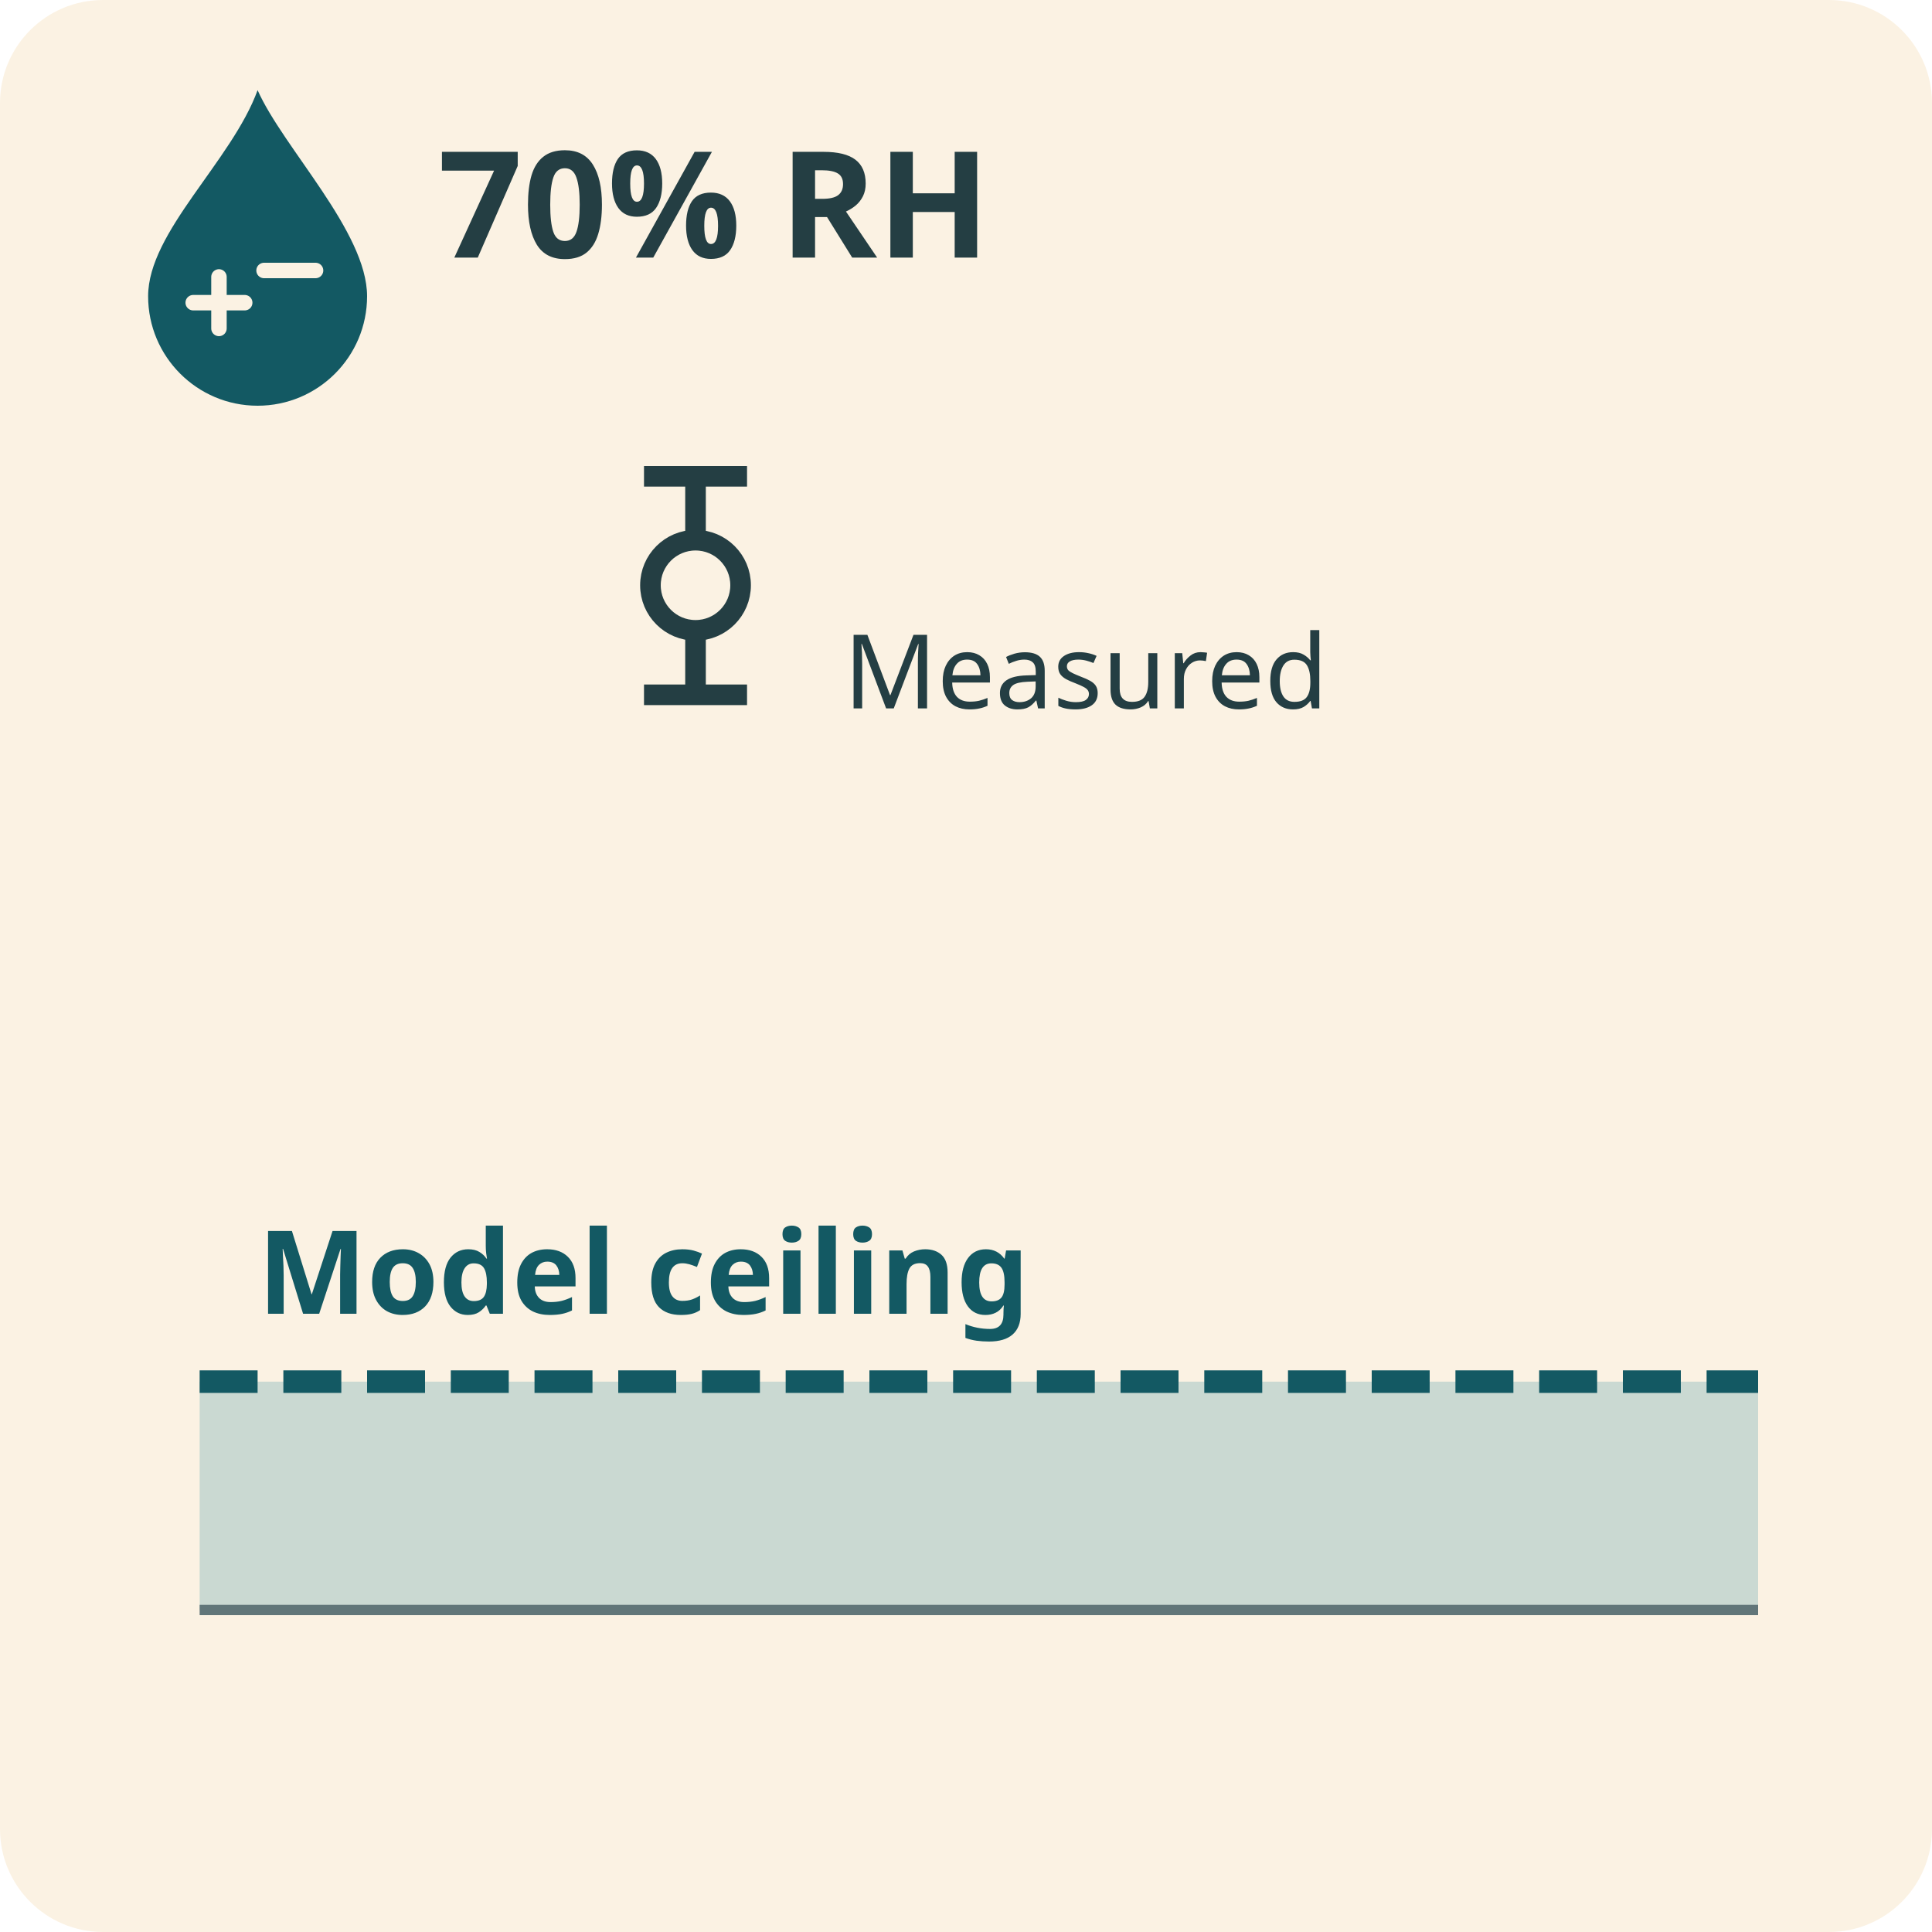
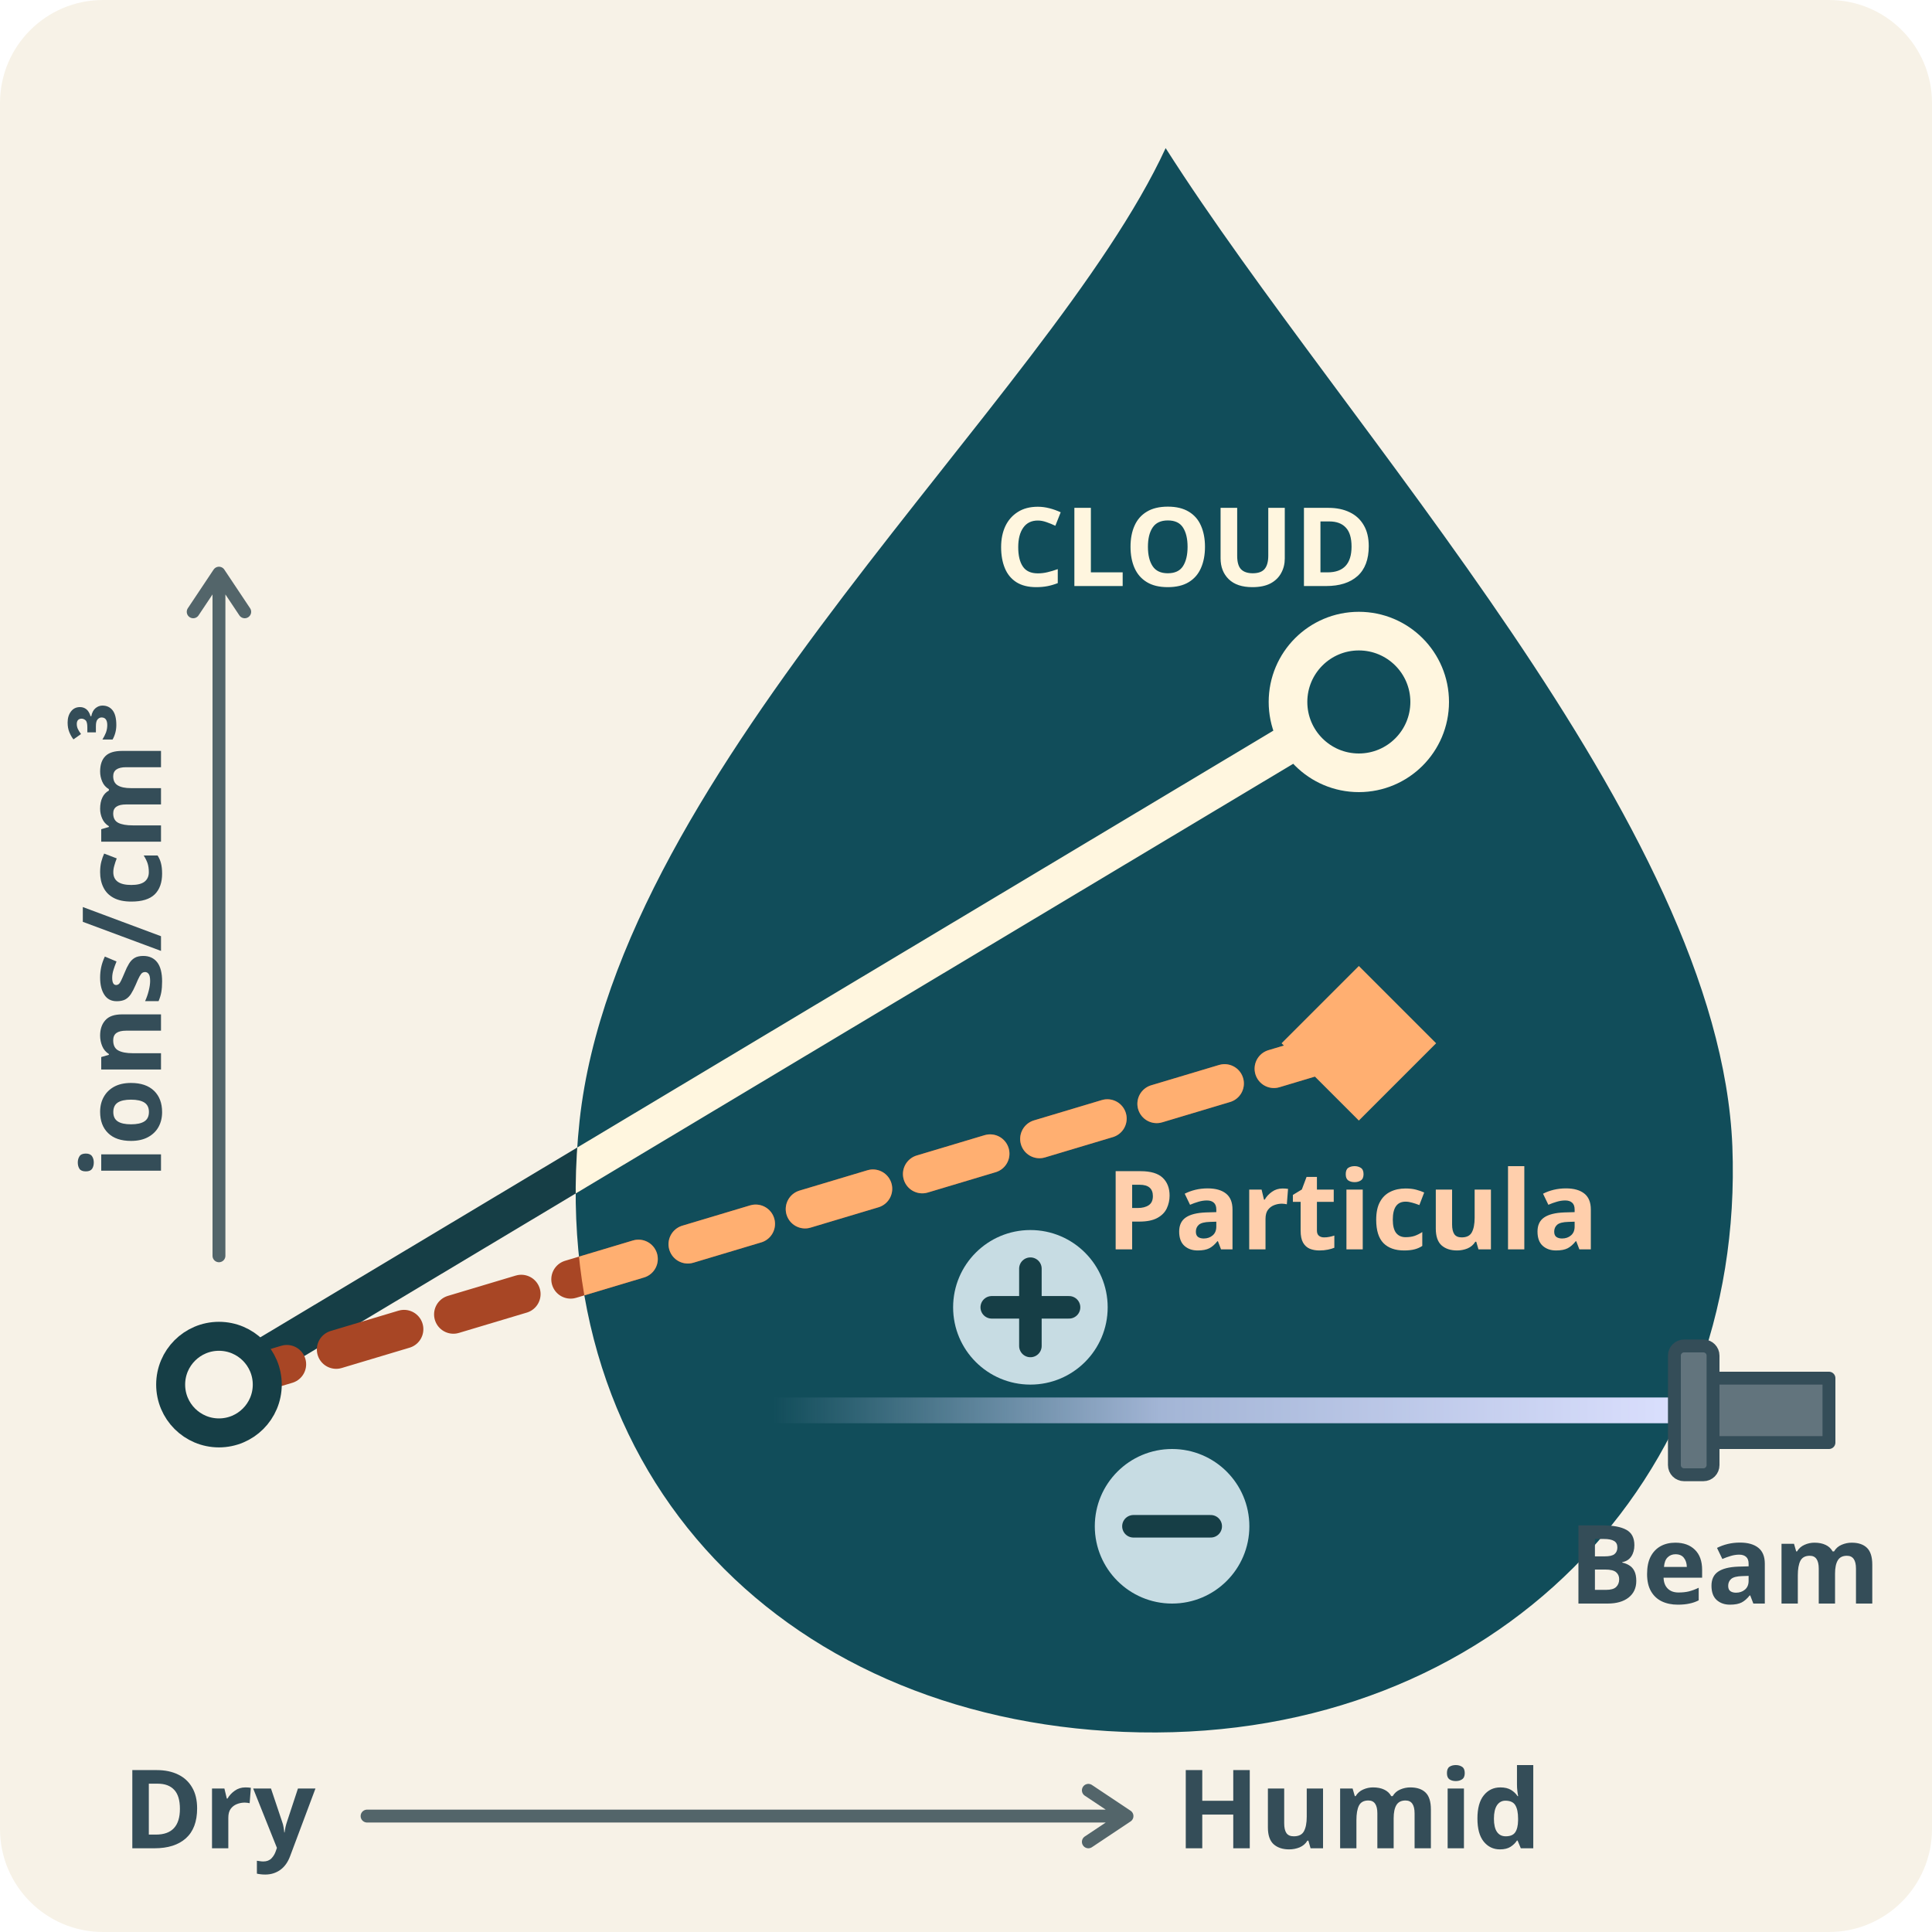
<svg xmlns="http://www.w3.org/2000/svg" width="3in" height="3in" viewBox="0 0 300 300" role="img" aria-labelledby="title desc">
-   <rect width="300" height="300" rx="16" fill="#fbf2e3" />
-   <g font-family="sans-serif" fill="#243e43">
-     <path d="M40 14C36 25 23 36 23 46a17 17 0 0034 0c0-10-13-23-17-32Z" fill="#135963" />
-     <path d="M30 47h8m-4-4v8m7-9h8" fill="none" stroke="#fbf2e3" stroke-width="2.4" stroke-linecap="round" />
-     <text x="68" y="40" font-size="23" font-weight="bold">70% RH</text>
+   <defs>
+     <path id="drop" d="M181 23 C163 62 96 119 90 174 C84 230 123 268 177 269 C232 270 271 230 269 178 C267 128 209 67 181 23Z" />
+     <clipPath id="humid">
+       <use href="#drop" />
+     </clipPath>
+     <linearGradient id="beam" gradientUnits="userSpaceOnUse" x1="120" y1="0" x2="264" y2="0">
+       <stop stop-color="#d4d8ff" stop-opacity="0" />
+       <stop offset=".42" stop-color="#d4d8ff" stop-opacity=".75" />
+       <stop offset="1" stop-color="#dde1ff" />
+     </linearGradient>
+     <path id="observed" d="M34 215 L211 109" />
+     <path id="modeled" d="M34 215 L211 162" />
+   </defs>
+   <rect width="300" height="300" rx="16" fill="#f7f2e7" />
+   <g fill="none" stroke="#53656a" stroke-width="2" stroke-linecap="round" stroke-linejoin="round">
+     <path d="M34 195V89m-4 6 4-6 4 6" />
+     <path d="M57 282H175m-6-4 6 4-6 4" />
  </g>
-   <rect x="31" y="214.54" width="242" height="35.46" fill="#cad9d2" />
-   <path d="M31 214.54H273" stroke="#135963" stroke-width="3.5" stroke-dasharray="9 4" />
-   <path d="M31 250H273" stroke="#617679" stroke-width="1.6" />
-   <g fill="none" stroke="#243e43" stroke-width="3.2">
-     <path d="M108 73.96v33.93m-8-33.93h16m-16 33.93h16" />
-     <circle cx="108" cy="90.88" r="7" fill="#fbf2e3" />
+   <g font-family="sans-serif" font-size="17" font-weight="600" fill="#344d58">
+     <text transform="translate(25 146) rotate(-90)" text-anchor="middle">ions/cm³</text>
+     <text x="34" y="287" text-anchor="middle">Dry</text>
+     <text x="211" y="287" text-anchor="middle">Humid</text>
  </g>
-   <g font-family="sans-serif">
-     <text x="131" y="110" fill="#243e43" font-size="16">Measured</text>
-     <text x="40" y="204" fill="#135963" font-size="18" font-weight="bold">Model ceiling</text>
+   <use href="#drop" fill="#114d5a" />
+   <path d="M120 219 H265" fill="none" stroke="url(#beam)" stroke-width="4" />
+   <g fill="#62747d" stroke="#344d58" stroke-width="2" stroke-linejoin="round">
+     <path d="M264 214 H284 V224 H264 Z" />
+     <rect x="260" y="209" width="6" height="20" rx="1.5" />
+   </g>
+   <g fill="#c7dce3">
+     <circle cx="160" cy="203" r="12" />
+     <circle cx="182" cy="237" r="12" />
+   </g>
+   <path d="M154 203h12 M160 197v12 M176 237h12" fill="none" stroke="#163e46" stroke-width="3.5" stroke-linecap="round" />
+   <g fill="none" stroke-linecap="round" stroke-width="6">
+     <use href="#observed" stroke="#163e46" />
+     <use href="#modeled" stroke="#a84625" stroke-dasharray="11 8" />
+     <g clip-path="url(#humid)">
+       <use href="#observed" stroke="#fff6df" />
+       <use href="#modeled" stroke="#ffaf71" stroke-dasharray="11 8" />
+     </g>
+   </g>
+   <circle cx="34" cy="215" r="7.5" fill="#f7f2e7" stroke="#163e46" stroke-width="4.5" />
+   <circle cx="211" cy="109" r="11" fill="#114d5a" stroke="#fff6df" stroke-width="6" />
+   <path d="M211 150 L223 162 L211 174 L199 162Z" fill="#ffaf71" />
+   <g font-family="sans-serif" font-size="17" font-weight="600">
+     <text x="184" y="91" text-anchor="middle" fill="#fff6df">CLOUD</text>
+     <text x="210" y="194" text-anchor="middle" fill="#ffcfac">Particula</text>
+     <text x="292" y="249" text-anchor="end" fill="#344d58">Beam</text>
  </g>
</svg>
